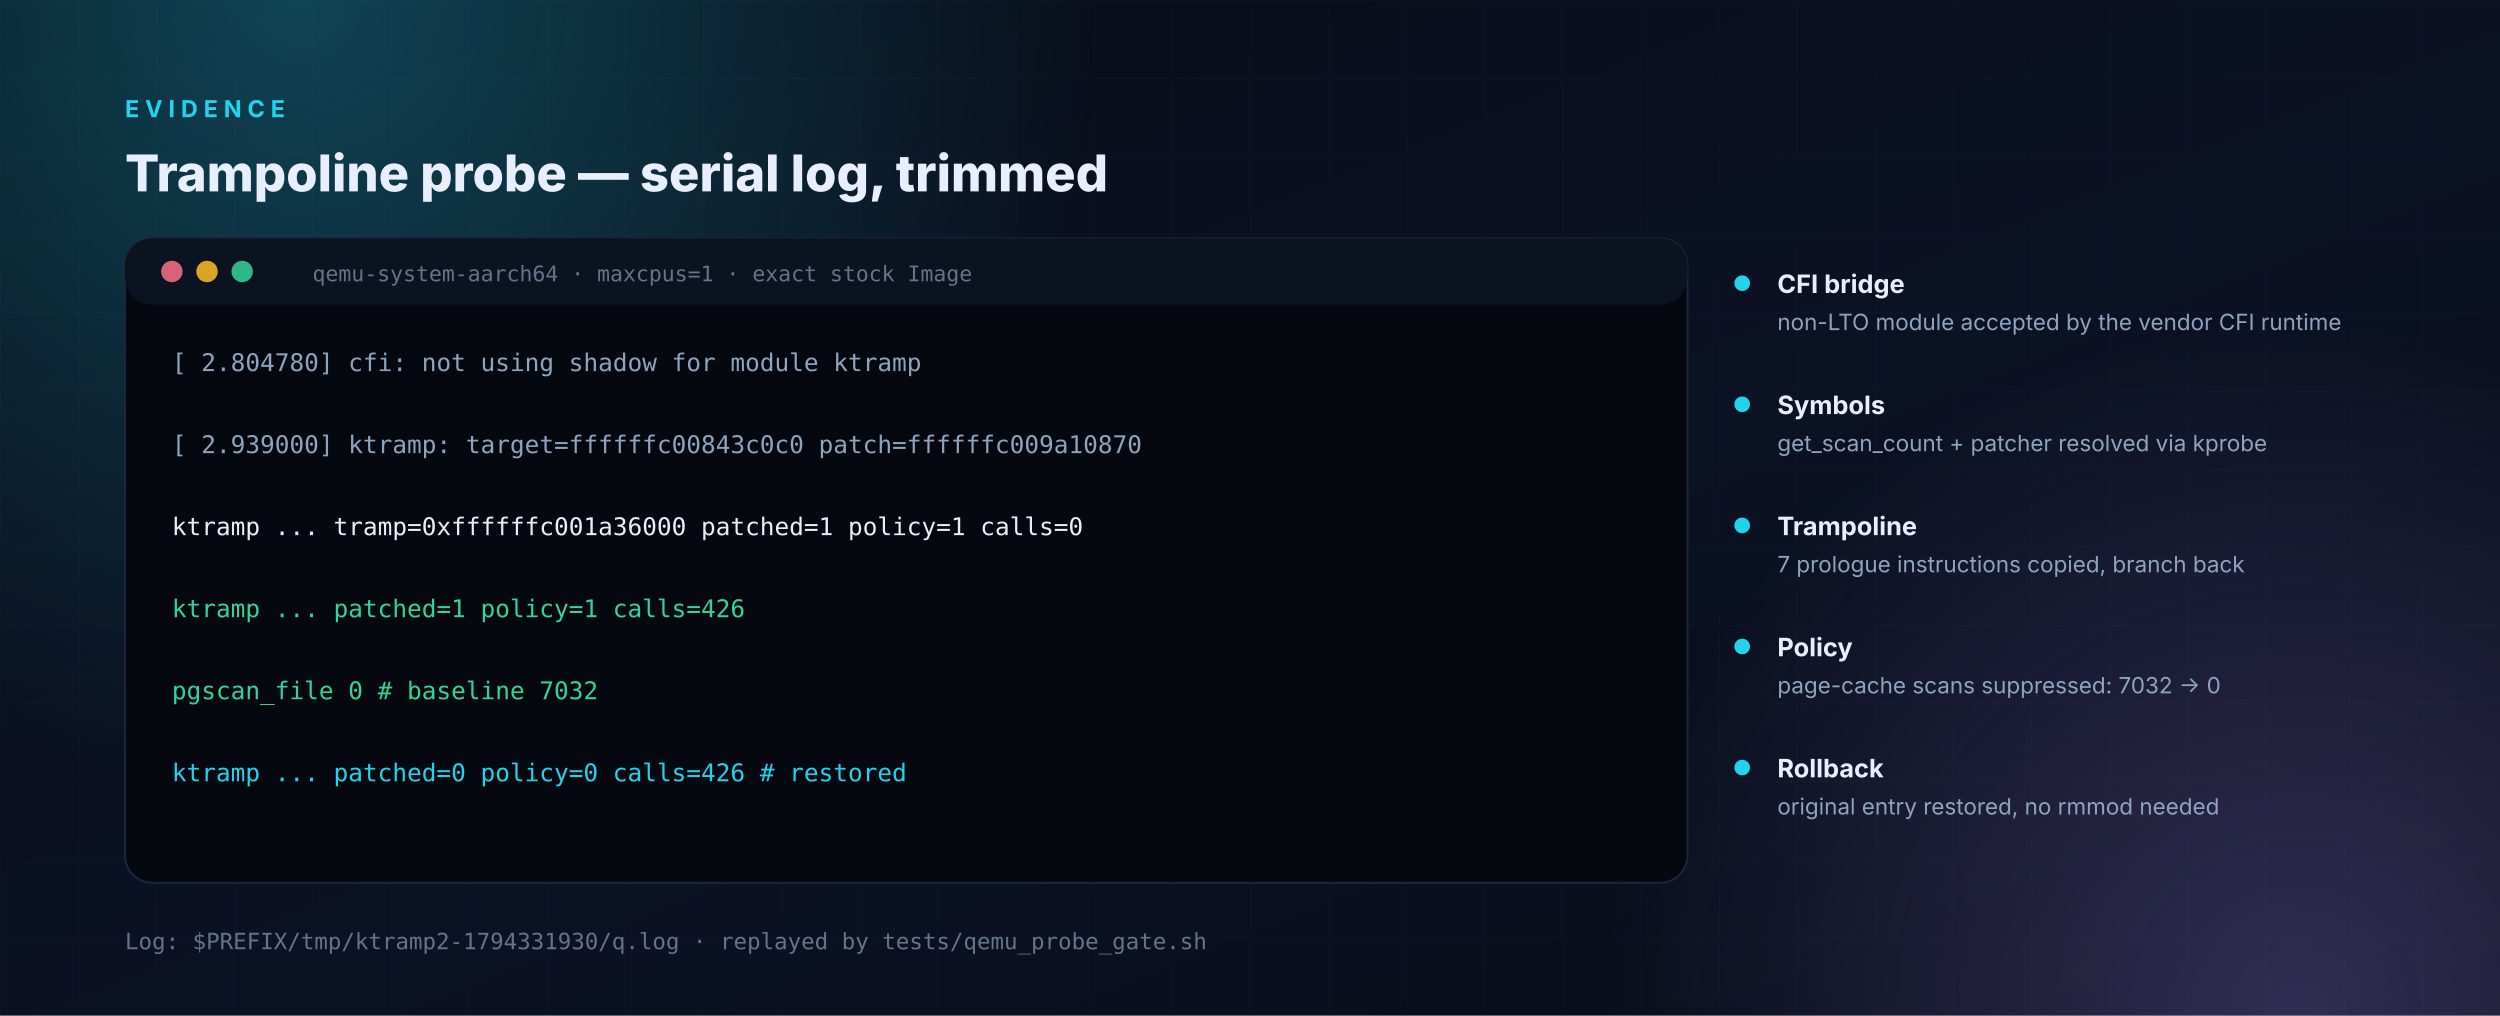
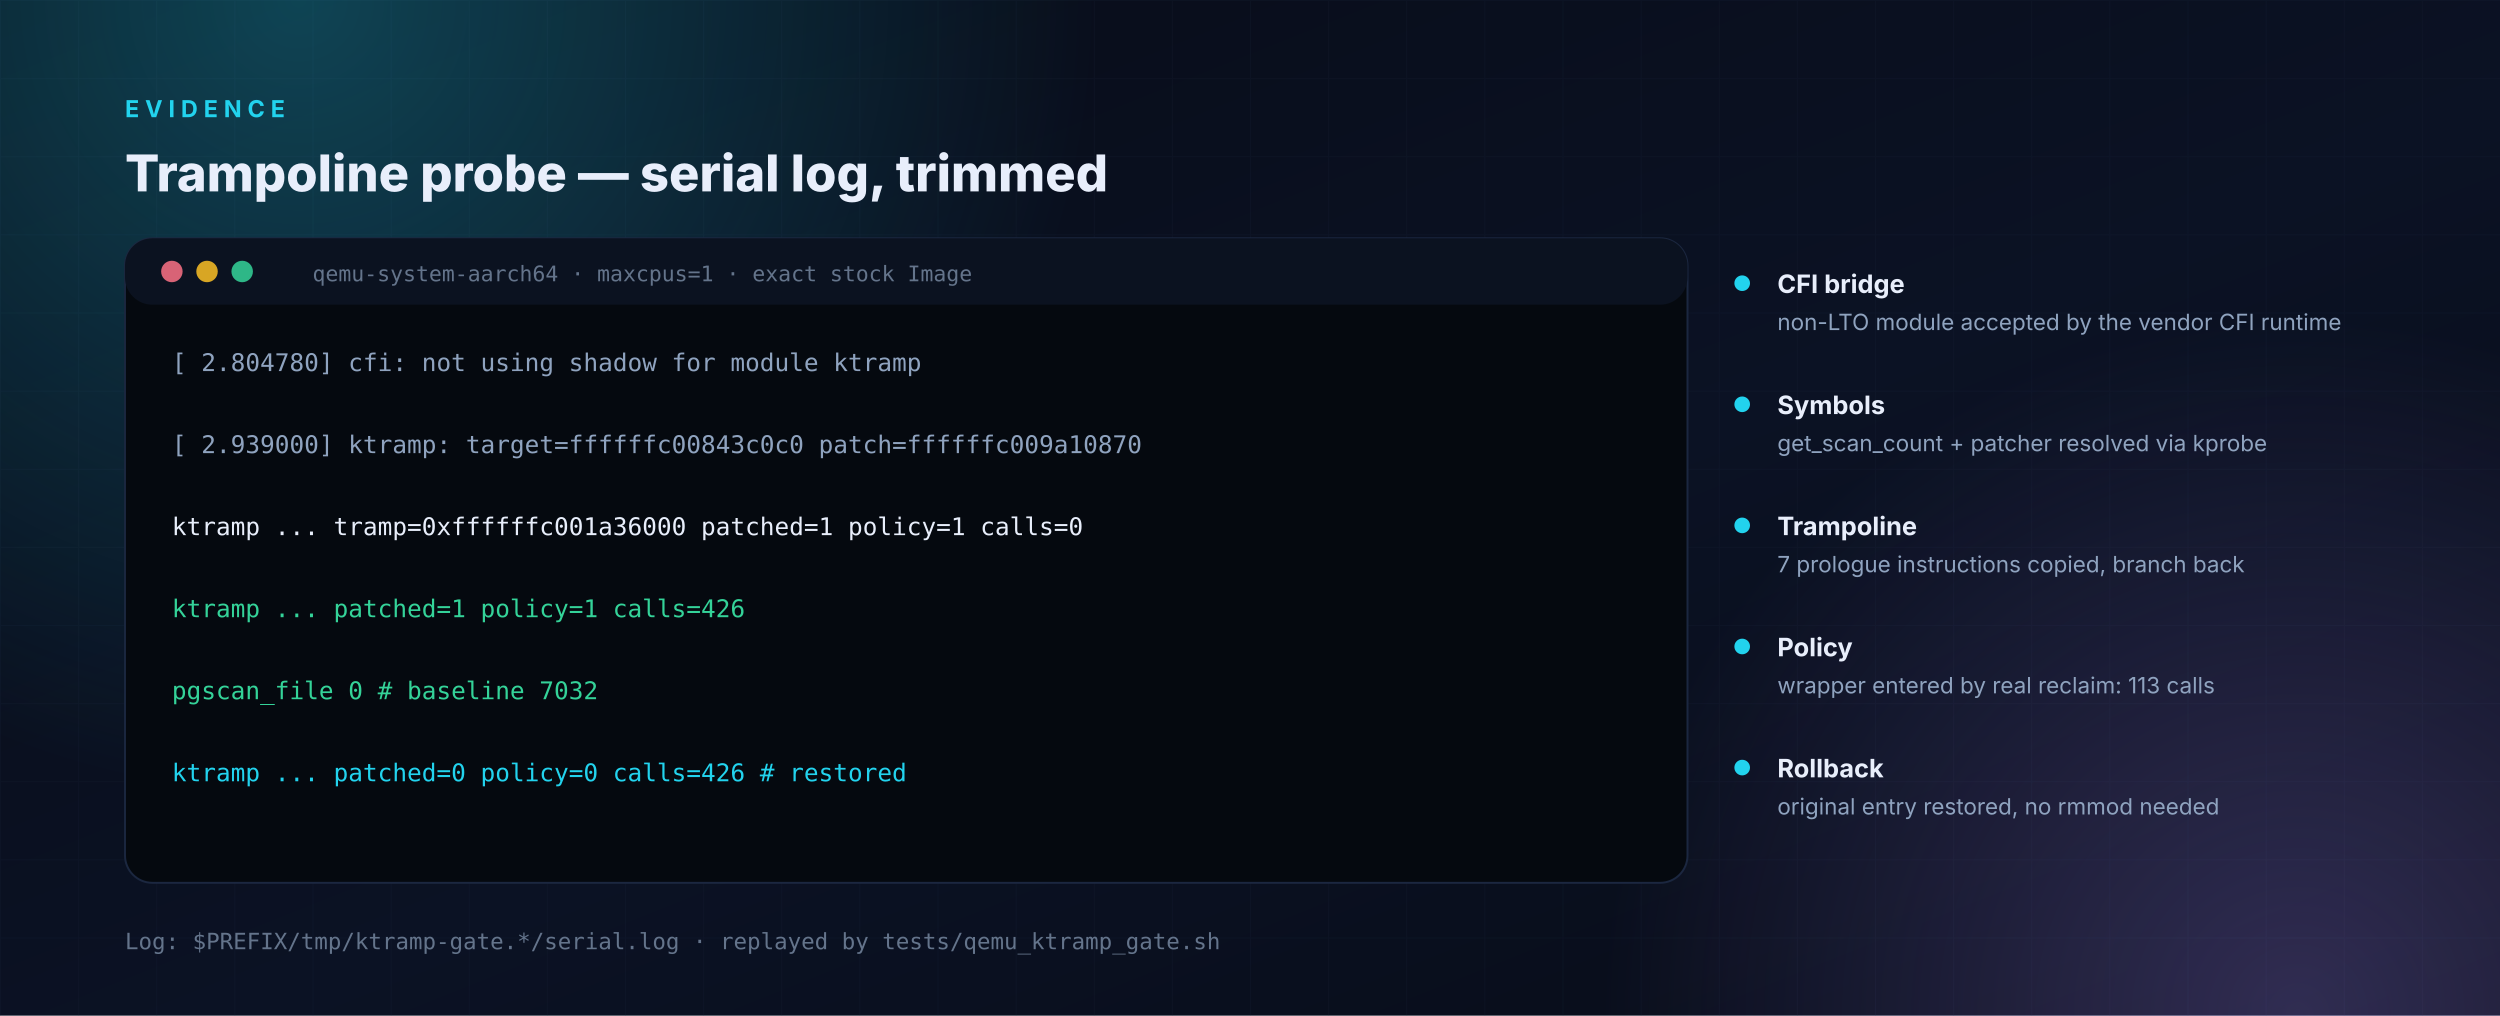
<svg xmlns="http://www.w3.org/2000/svg" width="1280" height="520" viewBox="0 0 1280 520" role="img" aria-labelledby="t d">
  <defs>
    <linearGradient id="bg" x1="0" y1="0" x2="1" y2="1">
      <stop offset="0" stop-color="#070b16" />
      <stop offset="55%" stop-color="#0b1224" />
      <stop offset="100%" stop-color="#070b16" />
    </linearGradient>
    <linearGradient id="accent" x1="0" y1="0" x2="1" y2="0">
      <stop offset="0" stop-color="#22d3ee" />
      <stop offset="100%" stop-color="#a78bfa" />
    </linearGradient>
    <linearGradient id="cardg" x1="0" y1="0" x2="0" y2="1">
      <stop offset="0" stop-color="#121f38" stop-opacity="0.95" />
      <stop offset="100%" stop-color="#0f1a2e" stop-opacity="0.95" />
    </linearGradient>
    <radialGradient id="glowc">
      <stop offset="0" stop-color="#22d3ee" stop-opacity="0.28" />
      <stop offset="100%" stop-color="#22d3ee" stop-opacity="0" />
    </radialGradient>
    <radialGradient id="glowv">
      <stop offset="0" stop-color="#a78bfa" stop-opacity="0.26" />
      <stop offset="100%" stop-color="#a78bfa" stop-opacity="0" />
    </radialGradient>
    <pattern id="grid" width="40" height="40" patternUnits="userSpaceOnUse">
      <path d="M40 0H0V40" fill="none" stroke="#1b2740" stroke-width="1" stroke-opacity="0.5" />
    </pattern>
    <marker id="arw" viewBox="0 0 10 10" refX="9" refY="5" markerWidth="7" markerHeight="7" orient="auto-start-reverse">
      <path d="M0 0 L10 5 L0 10 z" fill="#8fa3bf" />
    </marker>
    <filter id="soft" x="-20%" y="-20%" width="140%" height="140%">
      <feDropShadow dx="0" dy="6" stdDeviation="10" flood-color="#000" flood-opacity="0.35" />
    </filter>
  </defs>
  <rect width="1280" height="520" fill="url(#bg)" />
  <rect width="1280" height="520" fill="url(#grid)" opacity="0.35" />
  <circle cx="153" cy="0" r="409" fill="url(#glowc)" />
  <circle cx="1177" cy="520" r="358" fill="url(#glowv)" />
  <text x="64" y="60" font-family="'Inter','Segoe UI',Roboto,Helvetica,Arial,sans-serif" font-size="12" fill="#22d3ee" font-weight="700" letter-spacing="3">EVIDENCE</text>
  <text x="64" y="98" font-family="'Inter','Segoe UI',Roboto,Helvetica,Arial,sans-serif" font-size="26" fill="#e8eefb" font-weight="800">Trampoline probe — serial log, trimmed</text>
  <rect x="64" y="122" width="800" height="330" rx="14" fill="#05090f" stroke="#1b2740" stroke-width="1" />
  <rect x="64" y="122" width="800" height="34" rx="14" fill="#0b1220" />
  <circle cx="88" cy="139" r="5.5" fill="#fb7185" opacity="0.85" />
  <circle cx="106" cy="139" r="5.5" fill="#fbbf24" opacity="0.85" />
  <circle cx="124" cy="139" r="5.5" fill="#34d399" opacity="0.85" />
  <text x="160" y="144" font-family="'JetBrains Mono','SFMono-Regular',ui-monospace,Menlo,Consolas,monospace" font-size="11" fill="#64748b" font-weight="400">qemu-system-aarch64 · maxcpus=1 · exact stock Image</text>
  <text x="88" y="190" font-family="'JetBrains Mono','SFMono-Regular',ui-monospace,Menlo,Consolas,monospace" font-size="12.5" fill="#8fa3bf" font-weight="500">[    2.804780] cfi: not using shadow for module ktramp</text>
  <text x="88" y="232" font-family="'JetBrains Mono','SFMono-Regular',ui-monospace,Menlo,Consolas,monospace" font-size="12.5" fill="#8fa3bf" font-weight="500">[    2.939000] ktramp: target=ffffffc00843c0c0 patch=ffffffc009a10870</text>
  <text x="88" y="274" font-family="'JetBrains Mono','SFMono-Regular',ui-monospace,Menlo,Consolas,monospace" font-size="12.5" fill="#e8eefb" font-weight="500">ktramp ... tramp=0xffffffc001a36000 patched=1 policy=1 calls=0</text>
  <text x="88" y="316" font-family="'JetBrains Mono','SFMono-Regular',ui-monospace,Menlo,Consolas,monospace" font-size="12.5" fill="#34d399" font-weight="500">ktramp ... patched=1 policy=1 calls=426</text>
  <text x="88" y="358" font-family="'JetBrains Mono','SFMono-Regular',ui-monospace,Menlo,Consolas,monospace" font-size="12.5" fill="#34d399" font-weight="500">pgscan_file 0            # baseline 7032</text>
  <text x="88" y="400" font-family="'JetBrains Mono','SFMono-Regular',ui-monospace,Menlo,Consolas,monospace" font-size="12.5" fill="#22d3ee" font-weight="500">ktramp ... patched=0 policy=0 calls=426   # restored</text>
  <circle cx="892" cy="145" r="4" fill="#22d3ee" />
  <text x="910" y="150" font-family="'Inter','Segoe UI',Roboto,Helvetica,Arial,sans-serif" font-size="13" fill="#e8eefb" font-weight="700">CFI bridge</text>
  <text x="910" y="169" font-family="'Inter','Segoe UI',Roboto,Helvetica,Arial,sans-serif" font-size="11.5" fill="#8fa3bf" font-weight="400">non-LTO module accepted by the vendor CFI runtime</text>
  <circle cx="892" cy="207" r="4" fill="#22d3ee" />
  <text x="910" y="212" font-family="'Inter','Segoe UI',Roboto,Helvetica,Arial,sans-serif" font-size="13" fill="#e8eefb" font-weight="700">Symbols</text>
  <text x="910" y="231" font-family="'Inter','Segoe UI',Roboto,Helvetica,Arial,sans-serif" font-size="11.5" fill="#8fa3bf" font-weight="400">get_scan_count + patcher resolved via kprobe</text>
  <circle cx="892" cy="269" r="4" fill="#22d3ee" />
  <text x="910" y="274" font-family="'Inter','Segoe UI',Roboto,Helvetica,Arial,sans-serif" font-size="13" fill="#e8eefb" font-weight="700">Trampoline</text>
  <text x="910" y="293" font-family="'Inter','Segoe UI',Roboto,Helvetica,Arial,sans-serif" font-size="11.5" fill="#8fa3bf" font-weight="400">7 prologue instructions copied, branch back</text>
  <circle cx="892" cy="331" r="4" fill="#22d3ee" />
  <text x="910" y="336" font-family="'Inter','Segoe UI',Roboto,Helvetica,Arial,sans-serif" font-size="13" fill="#e8eefb" font-weight="700">Policy</text>
-   <text x="910" y="355" font-family="'Inter','Segoe UI',Roboto,Helvetica,Arial,sans-serif" font-size="11.5" fill="#8fa3bf" font-weight="400">page-cache scans suppressed: 7032 -&gt; 0</text>
+   <text x="910" y="355" font-family="'Inter','Segoe UI',Roboto,Helvetica,Arial,sans-serif" font-size="11.5" fill="#8fa3bf" font-weight="400">wrapper entered by real reclaim: 113 calls</text>
  <circle cx="892" cy="393" r="4" fill="#22d3ee" />
  <text x="910" y="398" font-family="'Inter','Segoe UI',Roboto,Helvetica,Arial,sans-serif" font-size="13" fill="#e8eefb" font-weight="700">Rollback</text>
  <text x="910" y="417" font-family="'Inter','Segoe UI',Roboto,Helvetica,Arial,sans-serif" font-size="11.5" fill="#8fa3bf" font-weight="400">original entry restored, no rmmod needed</text>
-   <text x="64" y="486" font-family="'JetBrains Mono','SFMono-Regular',ui-monospace,Menlo,Consolas,monospace" font-size="11.5" fill="#64748b" font-weight="400">Log: $PREFIX/tmp/ktramp2-1794331930/q.log · replayed by tests/qemu_probe_gate.sh</text>
+   <text x="64" y="486" font-family="'JetBrains Mono','SFMono-Regular',ui-monospace,Menlo,Consolas,monospace" font-size="11.5" fill="#64748b" font-weight="400">Log: $PREFIX/tmp/ktramp-gate.*/serial.log · replayed by tests/qemu_ktramp_gate.sh</text>
</svg>
